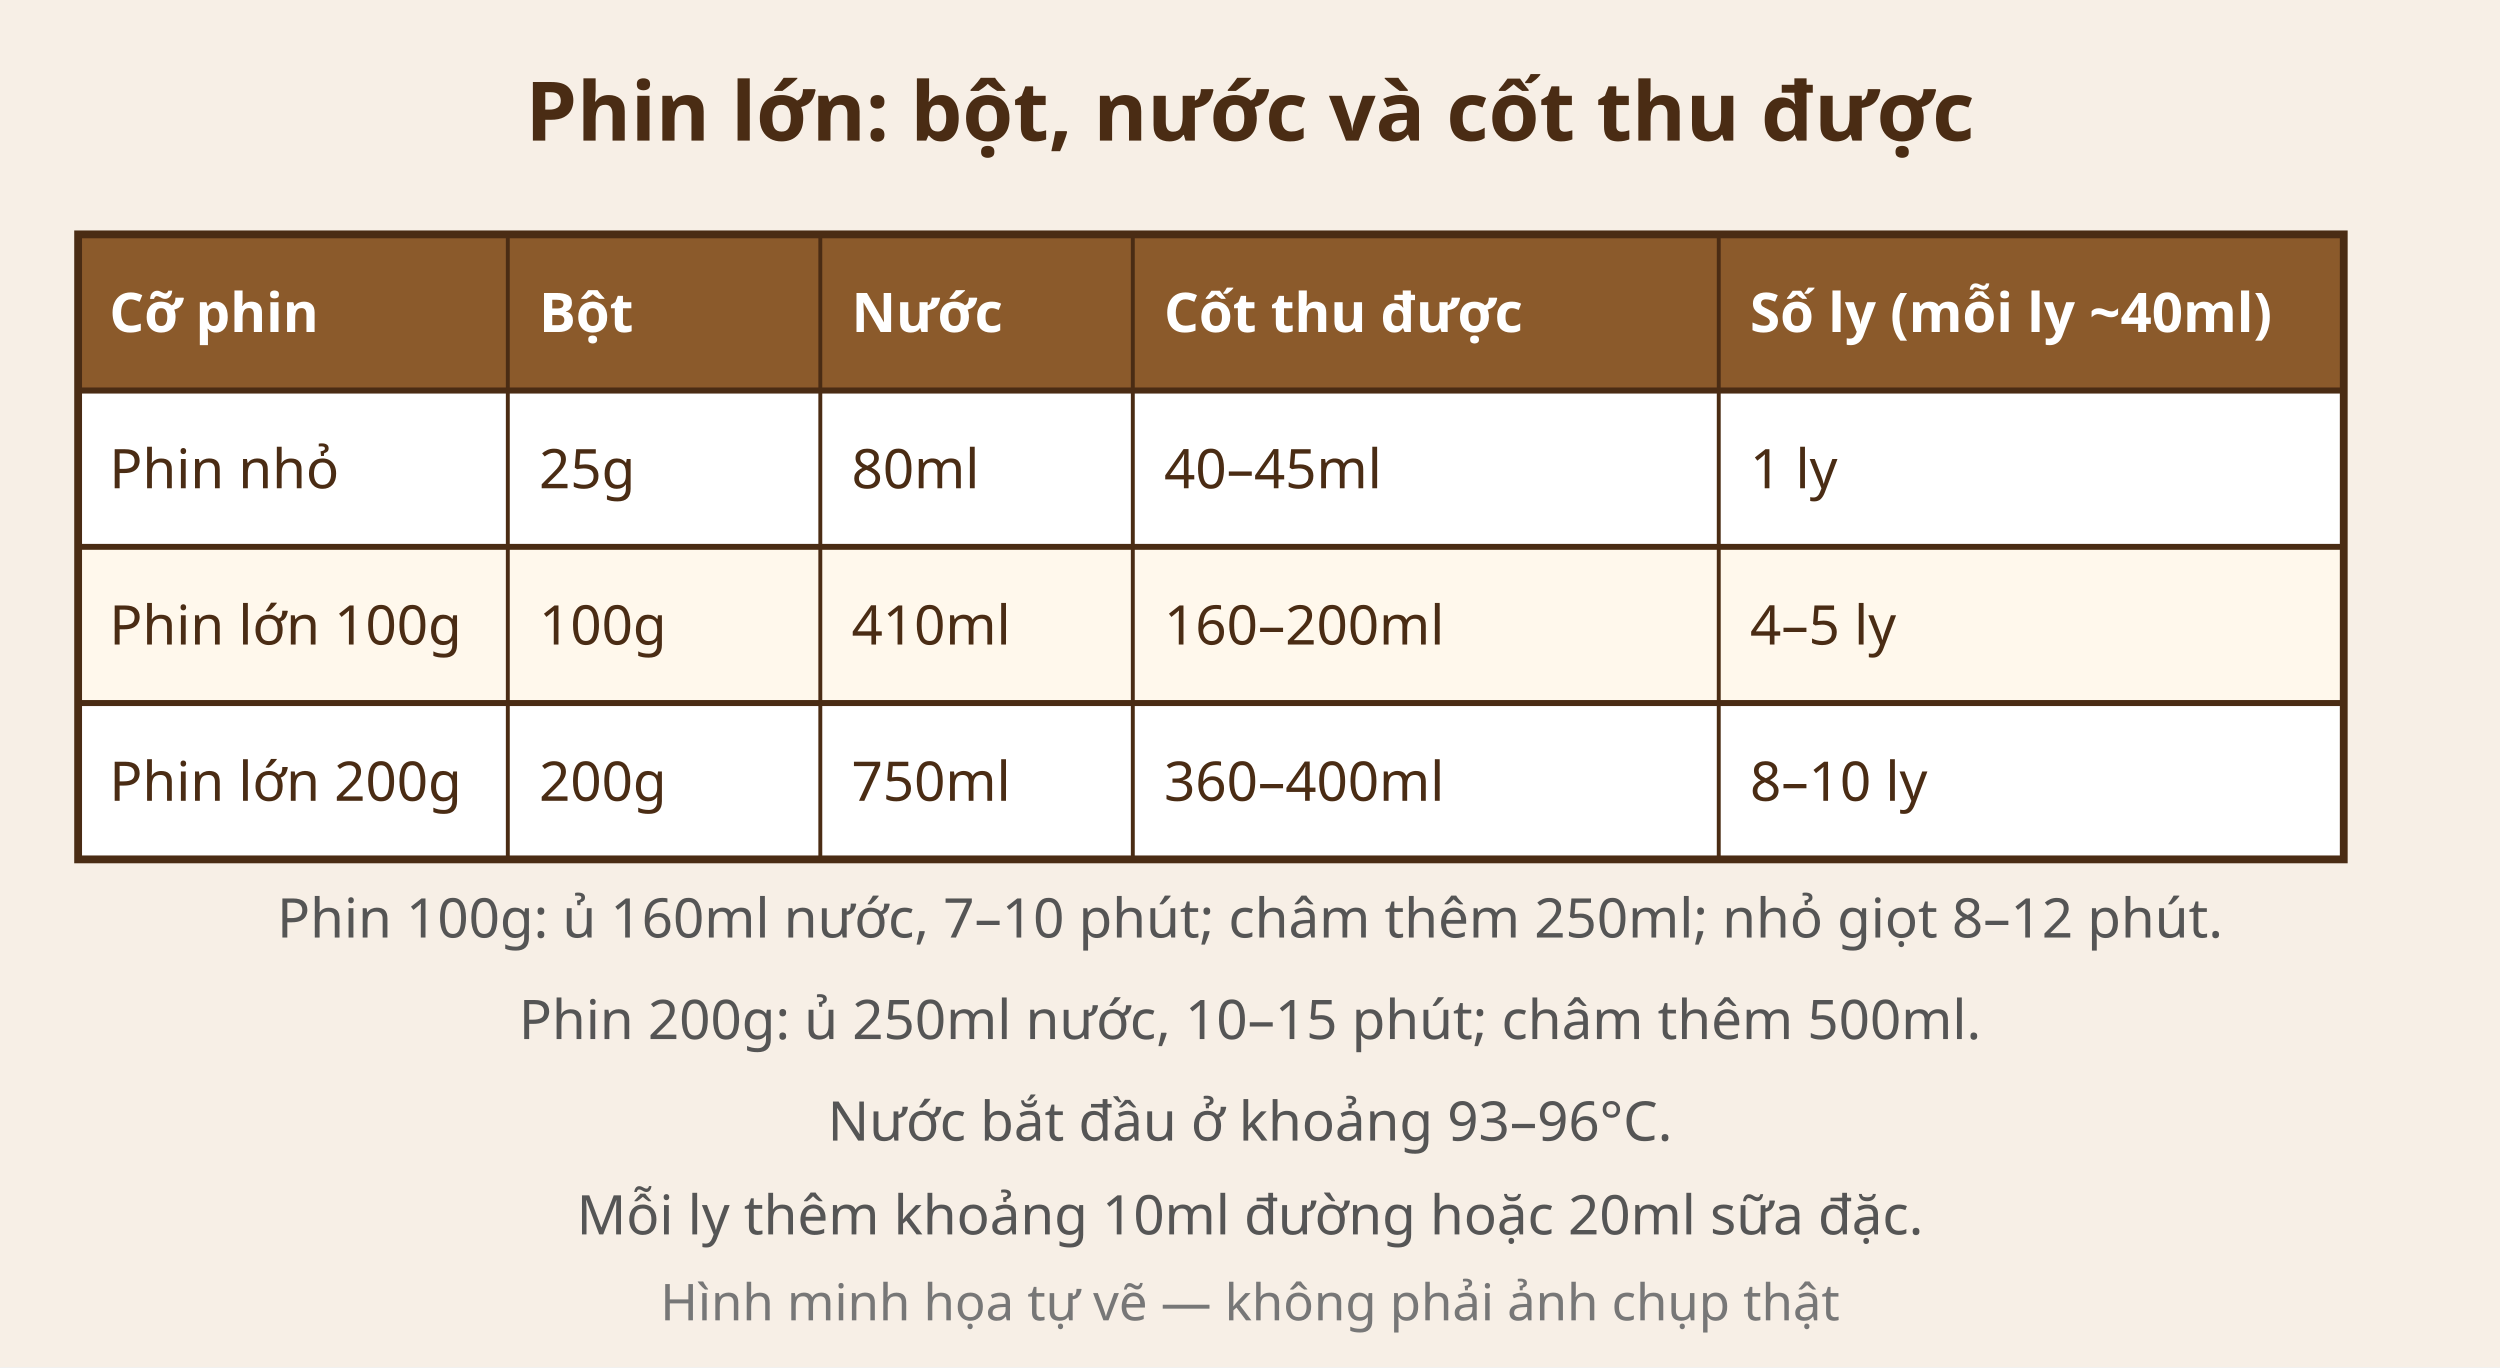
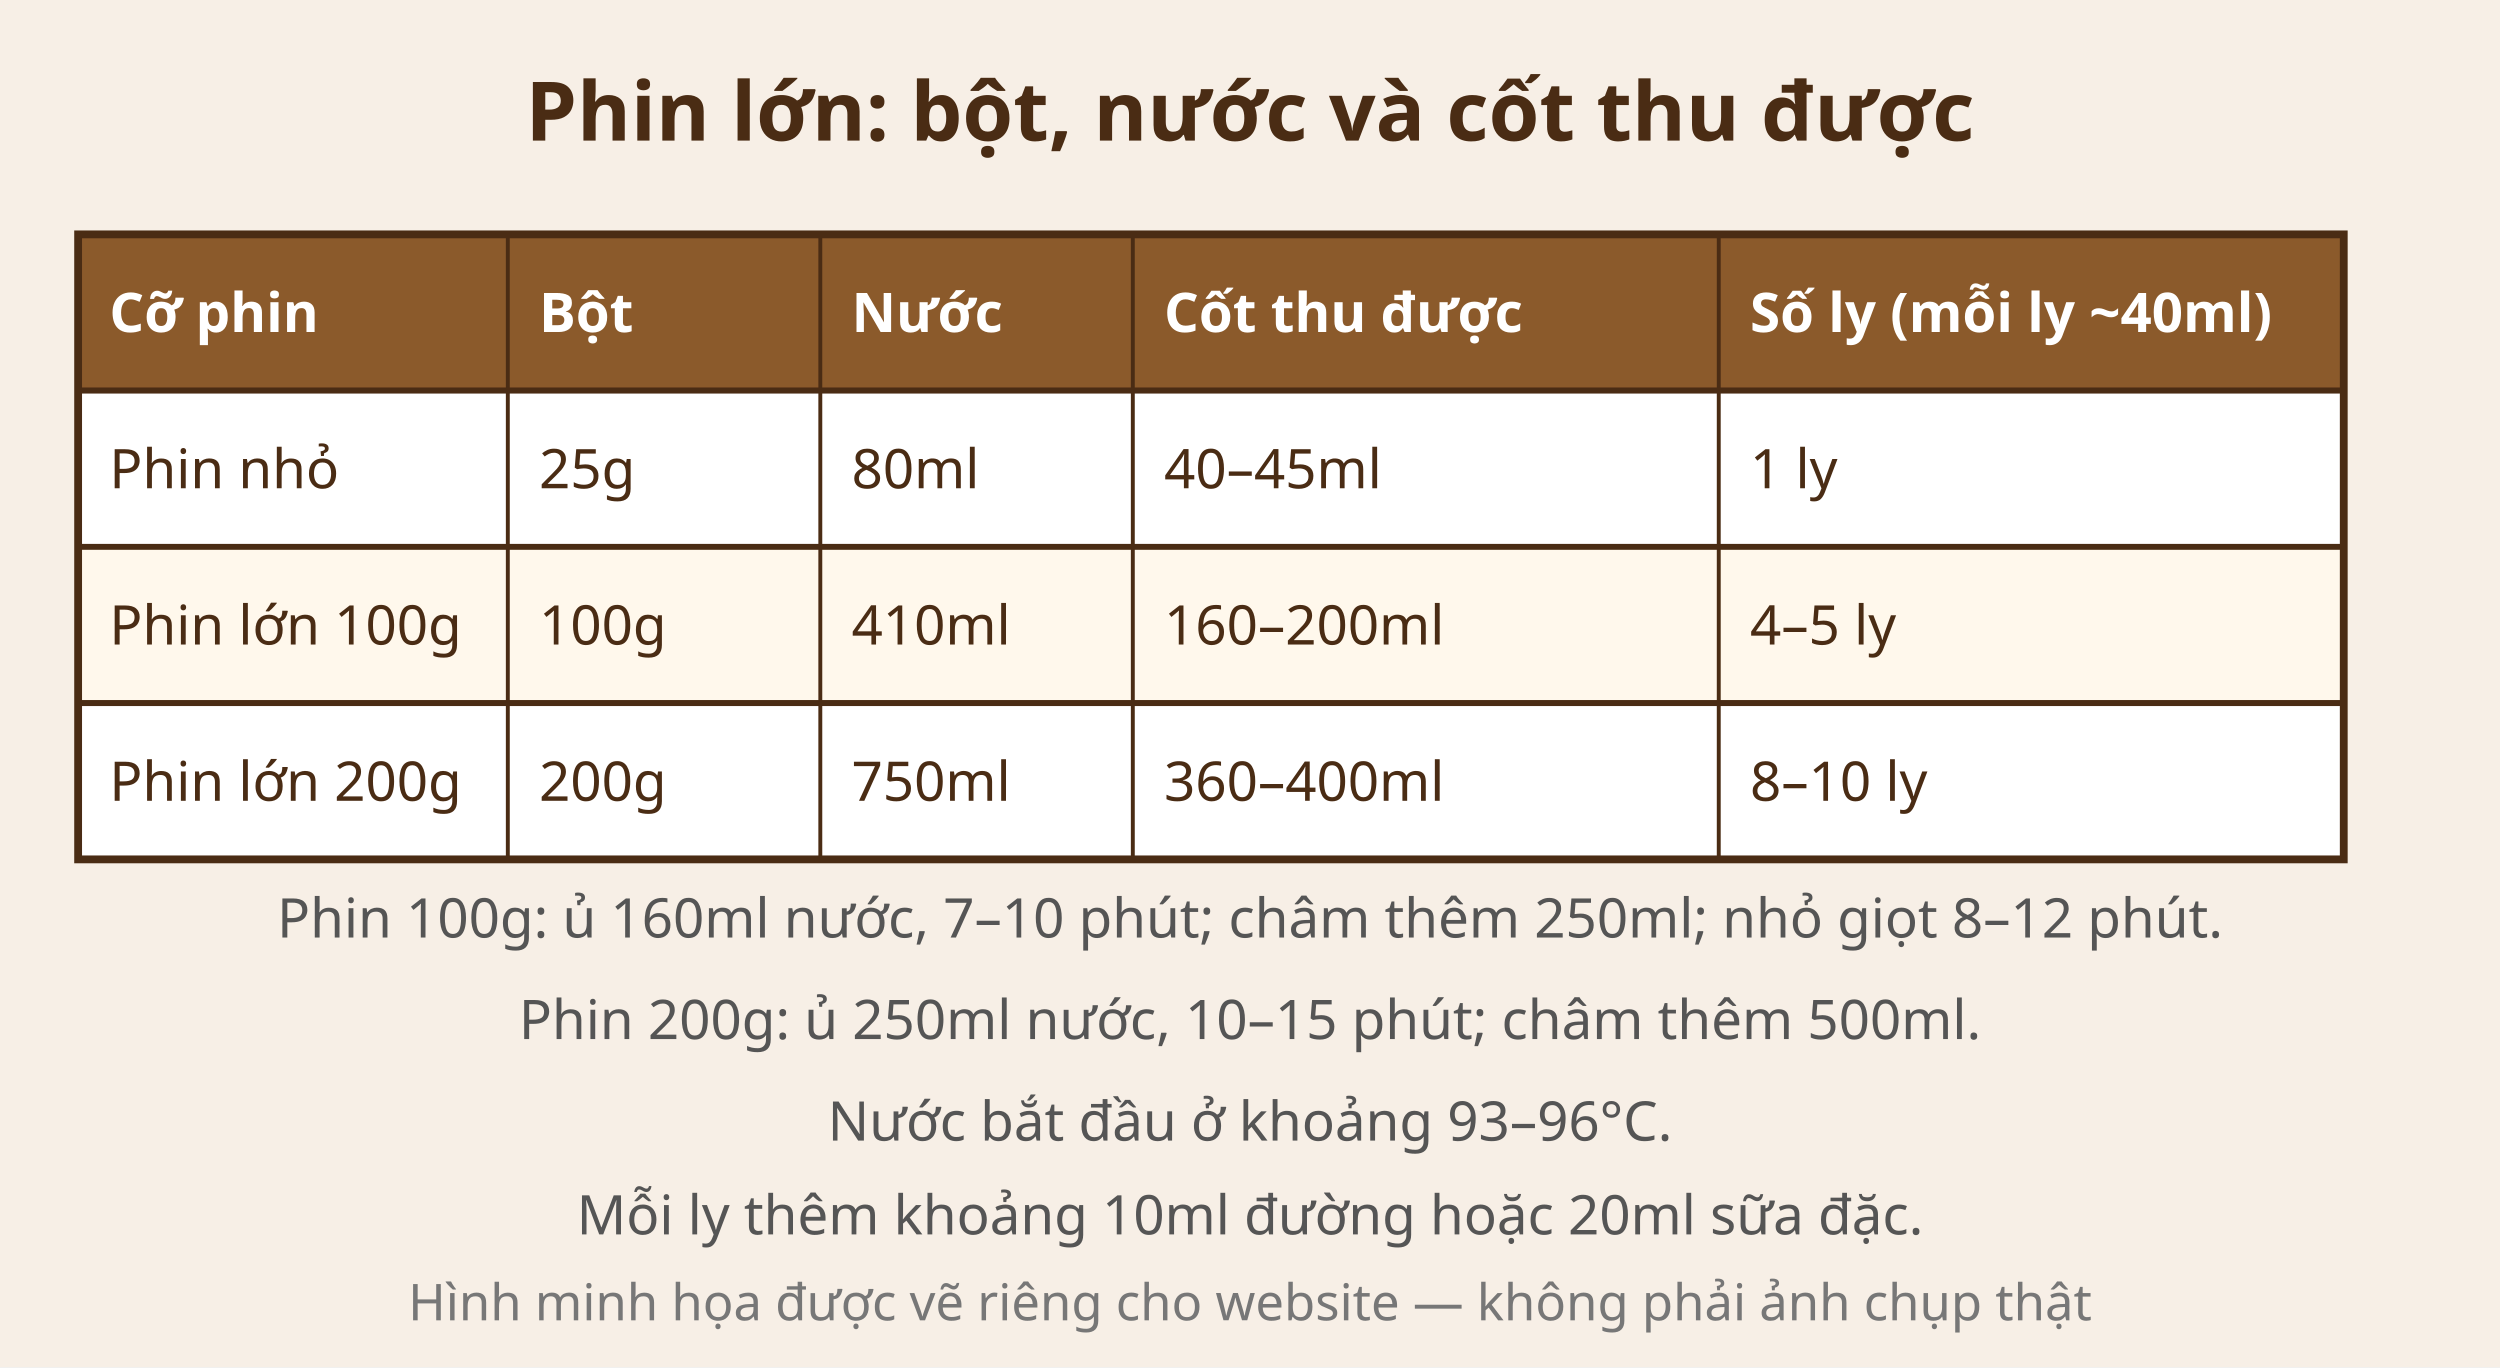
<svg xmlns="http://www.w3.org/2000/svg" width="640" height="350" viewBox="0 0 640 350" role="img" aria-labelledby="t d">
  <rect width="640" height="350" fill="#f7efe6" />
  <text x="320" y="36" text-anchor="middle" font-family="sans-serif" font-size="21" fill="#4a2c14" font-weight="bold">Phin lớn: bột, nước và cốt thu được</text>
  <rect x="20" y="60" width="580" height="40" fill="#8b5a2b" stroke="#4a2c14" stroke-width="1.5" rx="0" />
  <text x="28" y="85.0" text-anchor="start" font-family="sans-serif" font-size="14" fill="#ffffff" font-weight="bold">Cỡ phin</text>
  <text x="138" y="85.0" text-anchor="start" font-family="sans-serif" font-size="14" fill="#ffffff" font-weight="bold">Bột</text>
  <text x="218" y="85.0" text-anchor="start" font-family="sans-serif" font-size="14" fill="#ffffff" font-weight="bold">Nước</text>
  <text x="298" y="85.0" text-anchor="start" font-family="sans-serif" font-size="14" fill="#ffffff" font-weight="bold">Cốt thu được</text>
  <text x="448" y="85.0" text-anchor="start" font-family="sans-serif" font-size="14" fill="#ffffff" font-weight="bold">Số ly (mỗi ly ~40ml)</text>
  <rect x="20" y="100" width="580" height="40" fill="#ffffff" stroke="#4a2c14" stroke-width="1.5" rx="0" />
  <text x="28" y="125.0" text-anchor="start" font-family="sans-serif" font-size="14" fill="#4a2c14">Phin nhỏ</text>
  <text x="138" y="125.0" text-anchor="start" font-family="sans-serif" font-size="14" fill="#4a2c14">25g</text>
  <text x="218" y="125.0" text-anchor="start" font-family="sans-serif" font-size="14" fill="#4a2c14">80ml</text>
  <text x="298" y="125.0" text-anchor="start" font-family="sans-serif" font-size="14" fill="#4a2c14">40–45ml</text>
  <text x="448" y="125.0" text-anchor="start" font-family="sans-serif" font-size="14" fill="#4a2c14">1 ly</text>
  <rect x="20" y="140" width="580" height="40" fill="#fff8ec" stroke="#4a2c14" stroke-width="1.5" rx="0" />
  <text x="28" y="165.0" text-anchor="start" font-family="sans-serif" font-size="14" fill="#4a2c14">Phin lớn 100g</text>
  <text x="138" y="165.0" text-anchor="start" font-family="sans-serif" font-size="14" fill="#4a2c14">100g</text>
  <text x="218" y="165.0" text-anchor="start" font-family="sans-serif" font-size="14" fill="#4a2c14">410ml</text>
  <text x="298" y="165.0" text-anchor="start" font-family="sans-serif" font-size="14" fill="#4a2c14">160–200ml</text>
  <text x="448" y="165.0" text-anchor="start" font-family="sans-serif" font-size="14" fill="#4a2c14">4–5 ly</text>
  <rect x="20" y="180" width="580" height="40" fill="#ffffff" stroke="#4a2c14" stroke-width="1.5" rx="0" />
  <text x="28" y="205.0" text-anchor="start" font-family="sans-serif" font-size="14" fill="#4a2c14">Phin lớn 200g</text>
  <text x="138" y="205.0" text-anchor="start" font-family="sans-serif" font-size="14" fill="#4a2c14">200g</text>
  <text x="218" y="205.0" text-anchor="start" font-family="sans-serif" font-size="14" fill="#4a2c14">750ml</text>
  <text x="298" y="205.0" text-anchor="start" font-family="sans-serif" font-size="14" fill="#4a2c14">360–400ml</text>
  <text x="448" y="205.0" text-anchor="start" font-family="sans-serif" font-size="14" fill="#4a2c14">8–10 ly</text>
  <rect x="20" y="60" width="580" height="160" fill="none" stroke="#4a2c14" stroke-width="2" rx="0" />
  <line x1="20" y1="100" x2="600" y2="100" stroke="#4a2c14" stroke-width="1" />
  <line x1="20" y1="140" x2="600" y2="140" stroke="#4a2c14" stroke-width="1" />
  <line x1="20" y1="180" x2="600" y2="180" stroke="#4a2c14" stroke-width="1" />
  <line x1="130" y1="60" x2="130" y2="220" stroke="#4a2c14" stroke-width="1" />
  <line x1="210" y1="60" x2="210" y2="220" stroke="#4a2c14" stroke-width="1" />
  <line x1="290" y1="60" x2="290" y2="220" stroke="#4a2c14" stroke-width="1" />
  <line x1="440" y1="60" x2="440" y2="220" stroke="#4a2c14" stroke-width="1" />
  <text x="320" y="240" text-anchor="middle" font-family="sans-serif" font-size="14" fill="#555">Phin 100g: ủ 160ml nước, 7–10 phút; châm thêm 250ml; nhỏ giọt 8–12 phút.</text>
  <text x="320" y="266" text-anchor="middle" font-family="sans-serif" font-size="14" fill="#555">Phin 200g: ủ 250ml nước, 10–15 phút; châm thêm 500ml.</text>
  <text x="320" y="292" text-anchor="middle" font-family="sans-serif" font-size="14" fill="#555">Nước bắt đầu ở khoảng 93–96°C.</text>
  <text x="320" y="316" text-anchor="middle" font-family="sans-serif" font-size="14" fill="#555">Mỗi ly thêm khoảng 10ml đường hoặc 20ml sữa đặc.</text>
-   <text x="320" y="338" text-anchor="middle" font-family="sans-serif" font-size="13" fill="#777">Hình minh họa tự vẽ — không phải ảnh chụp thật</text>
+   <text x="320" y="338" text-anchor="middle" font-family="sans-serif" font-size="13" fill="#777">Hình minh họa được vẽ riêng cho website — không phải ảnh chụp thật</text>
</svg>
